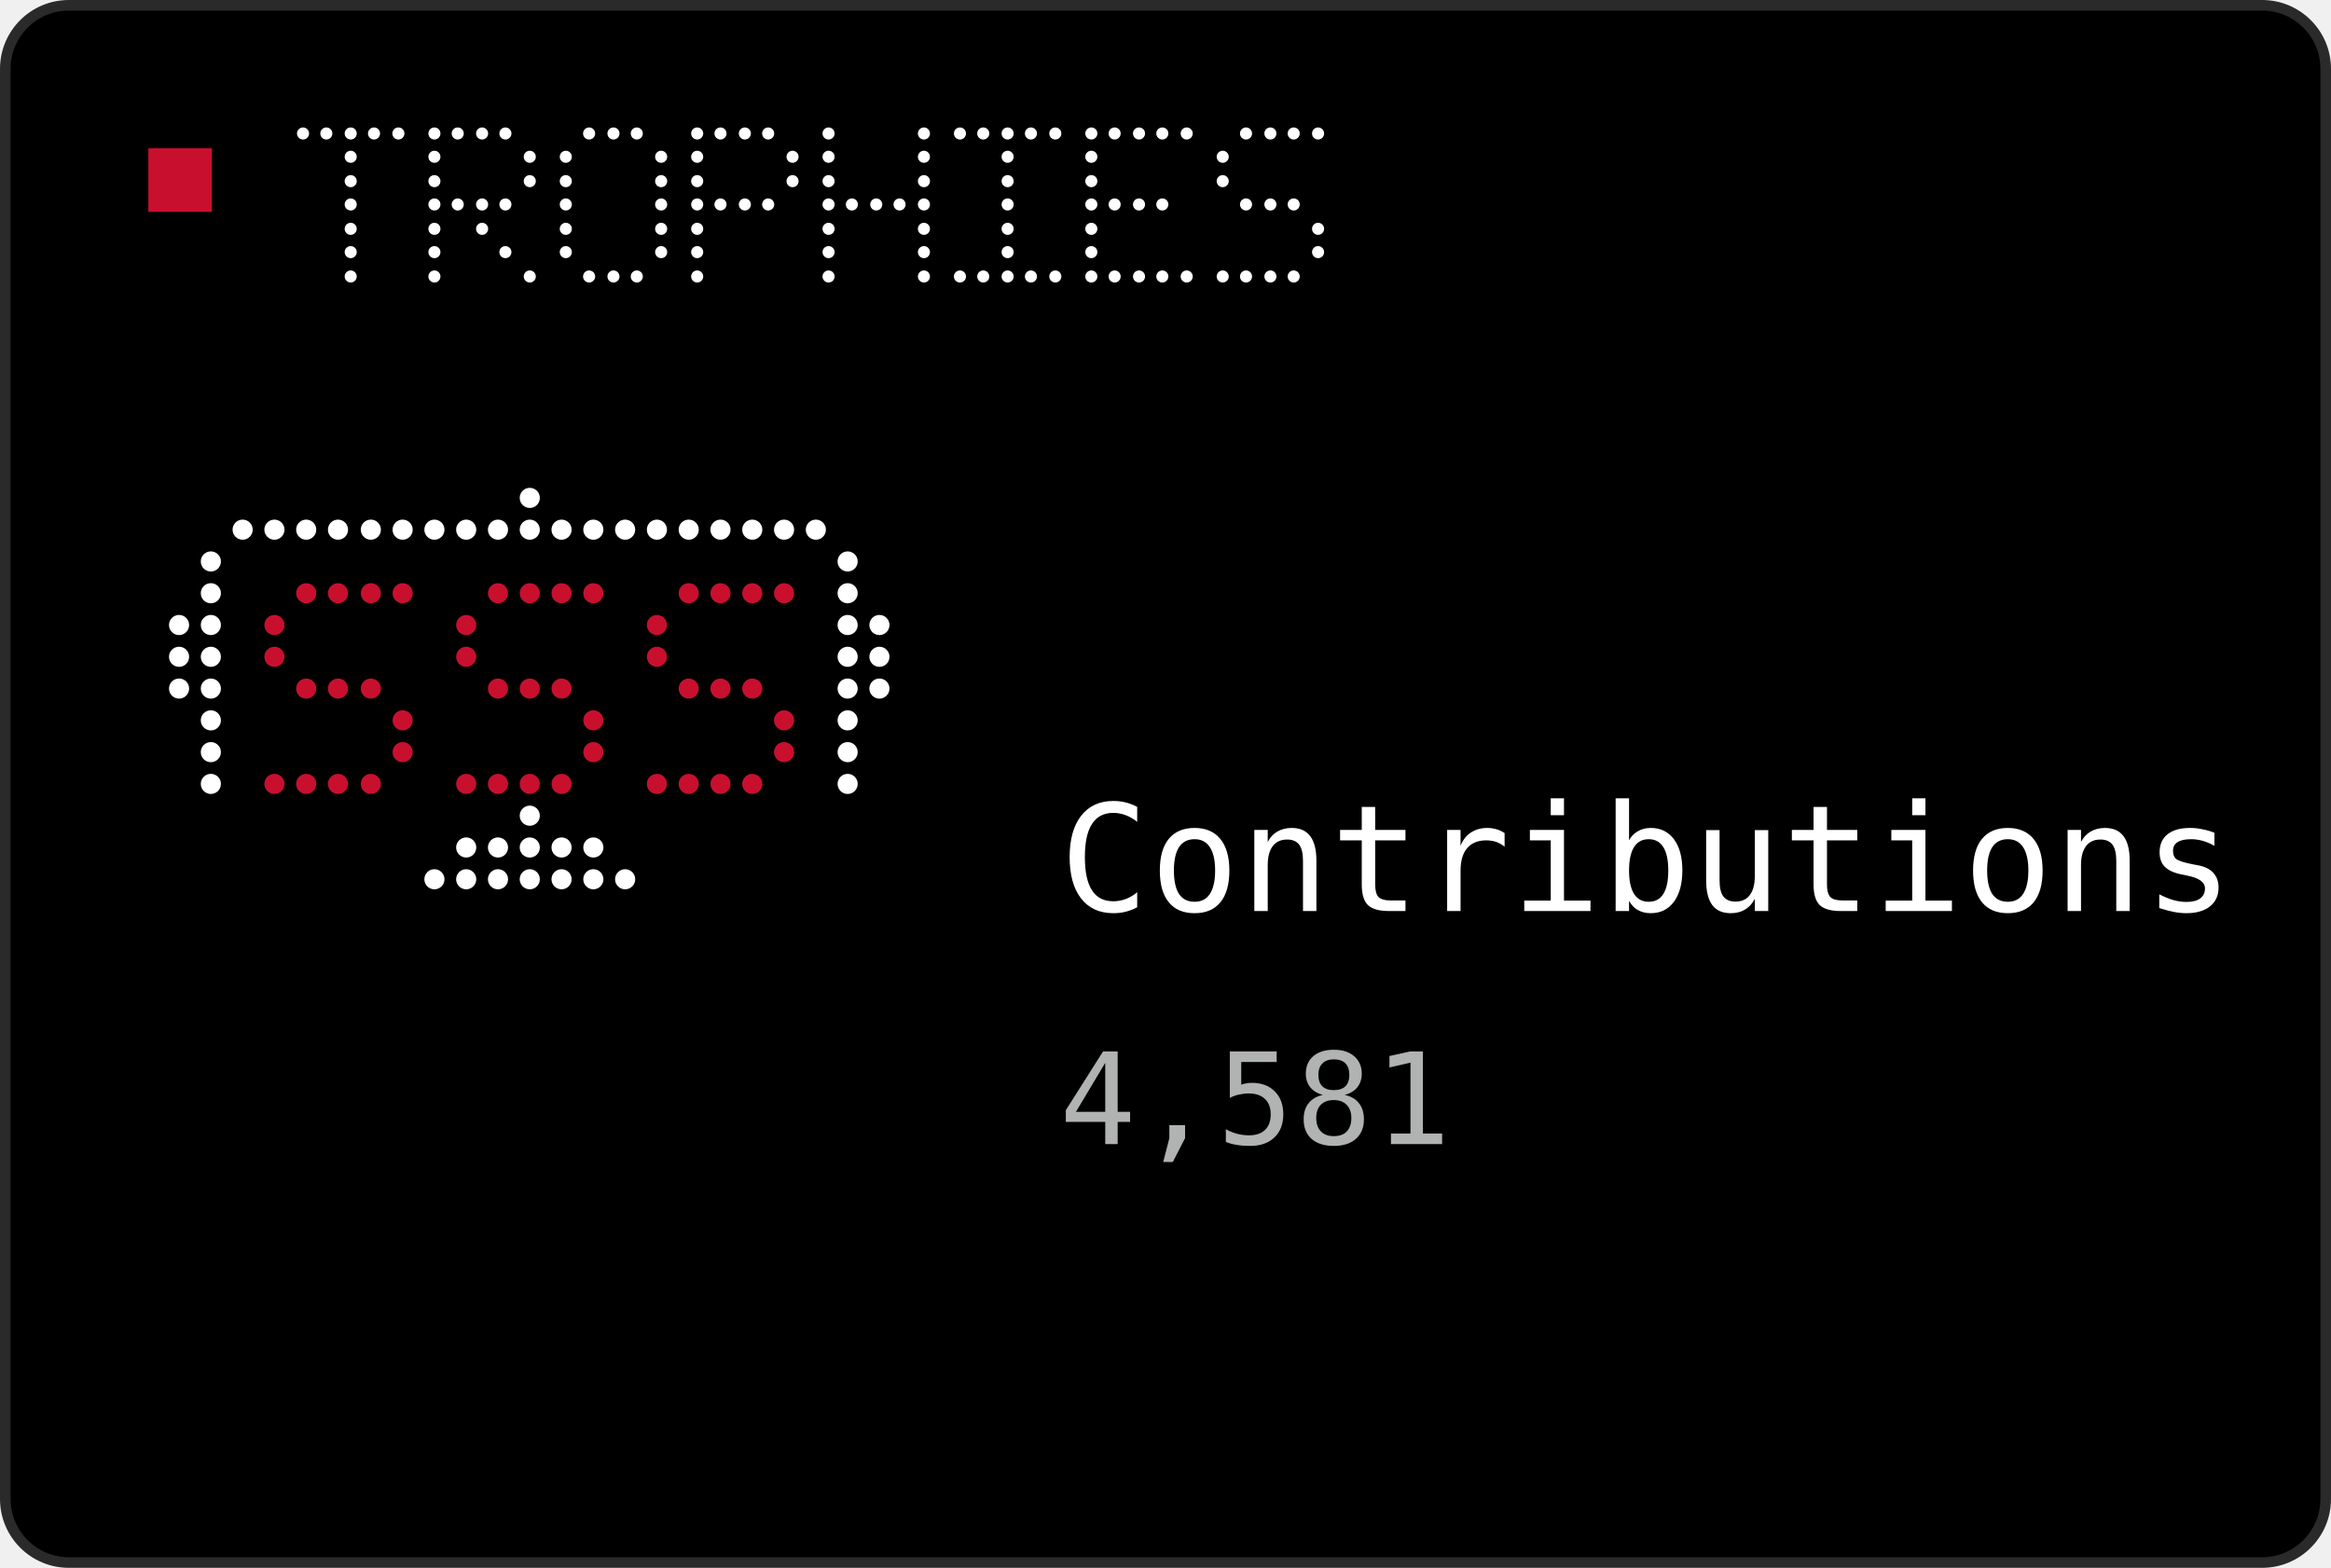
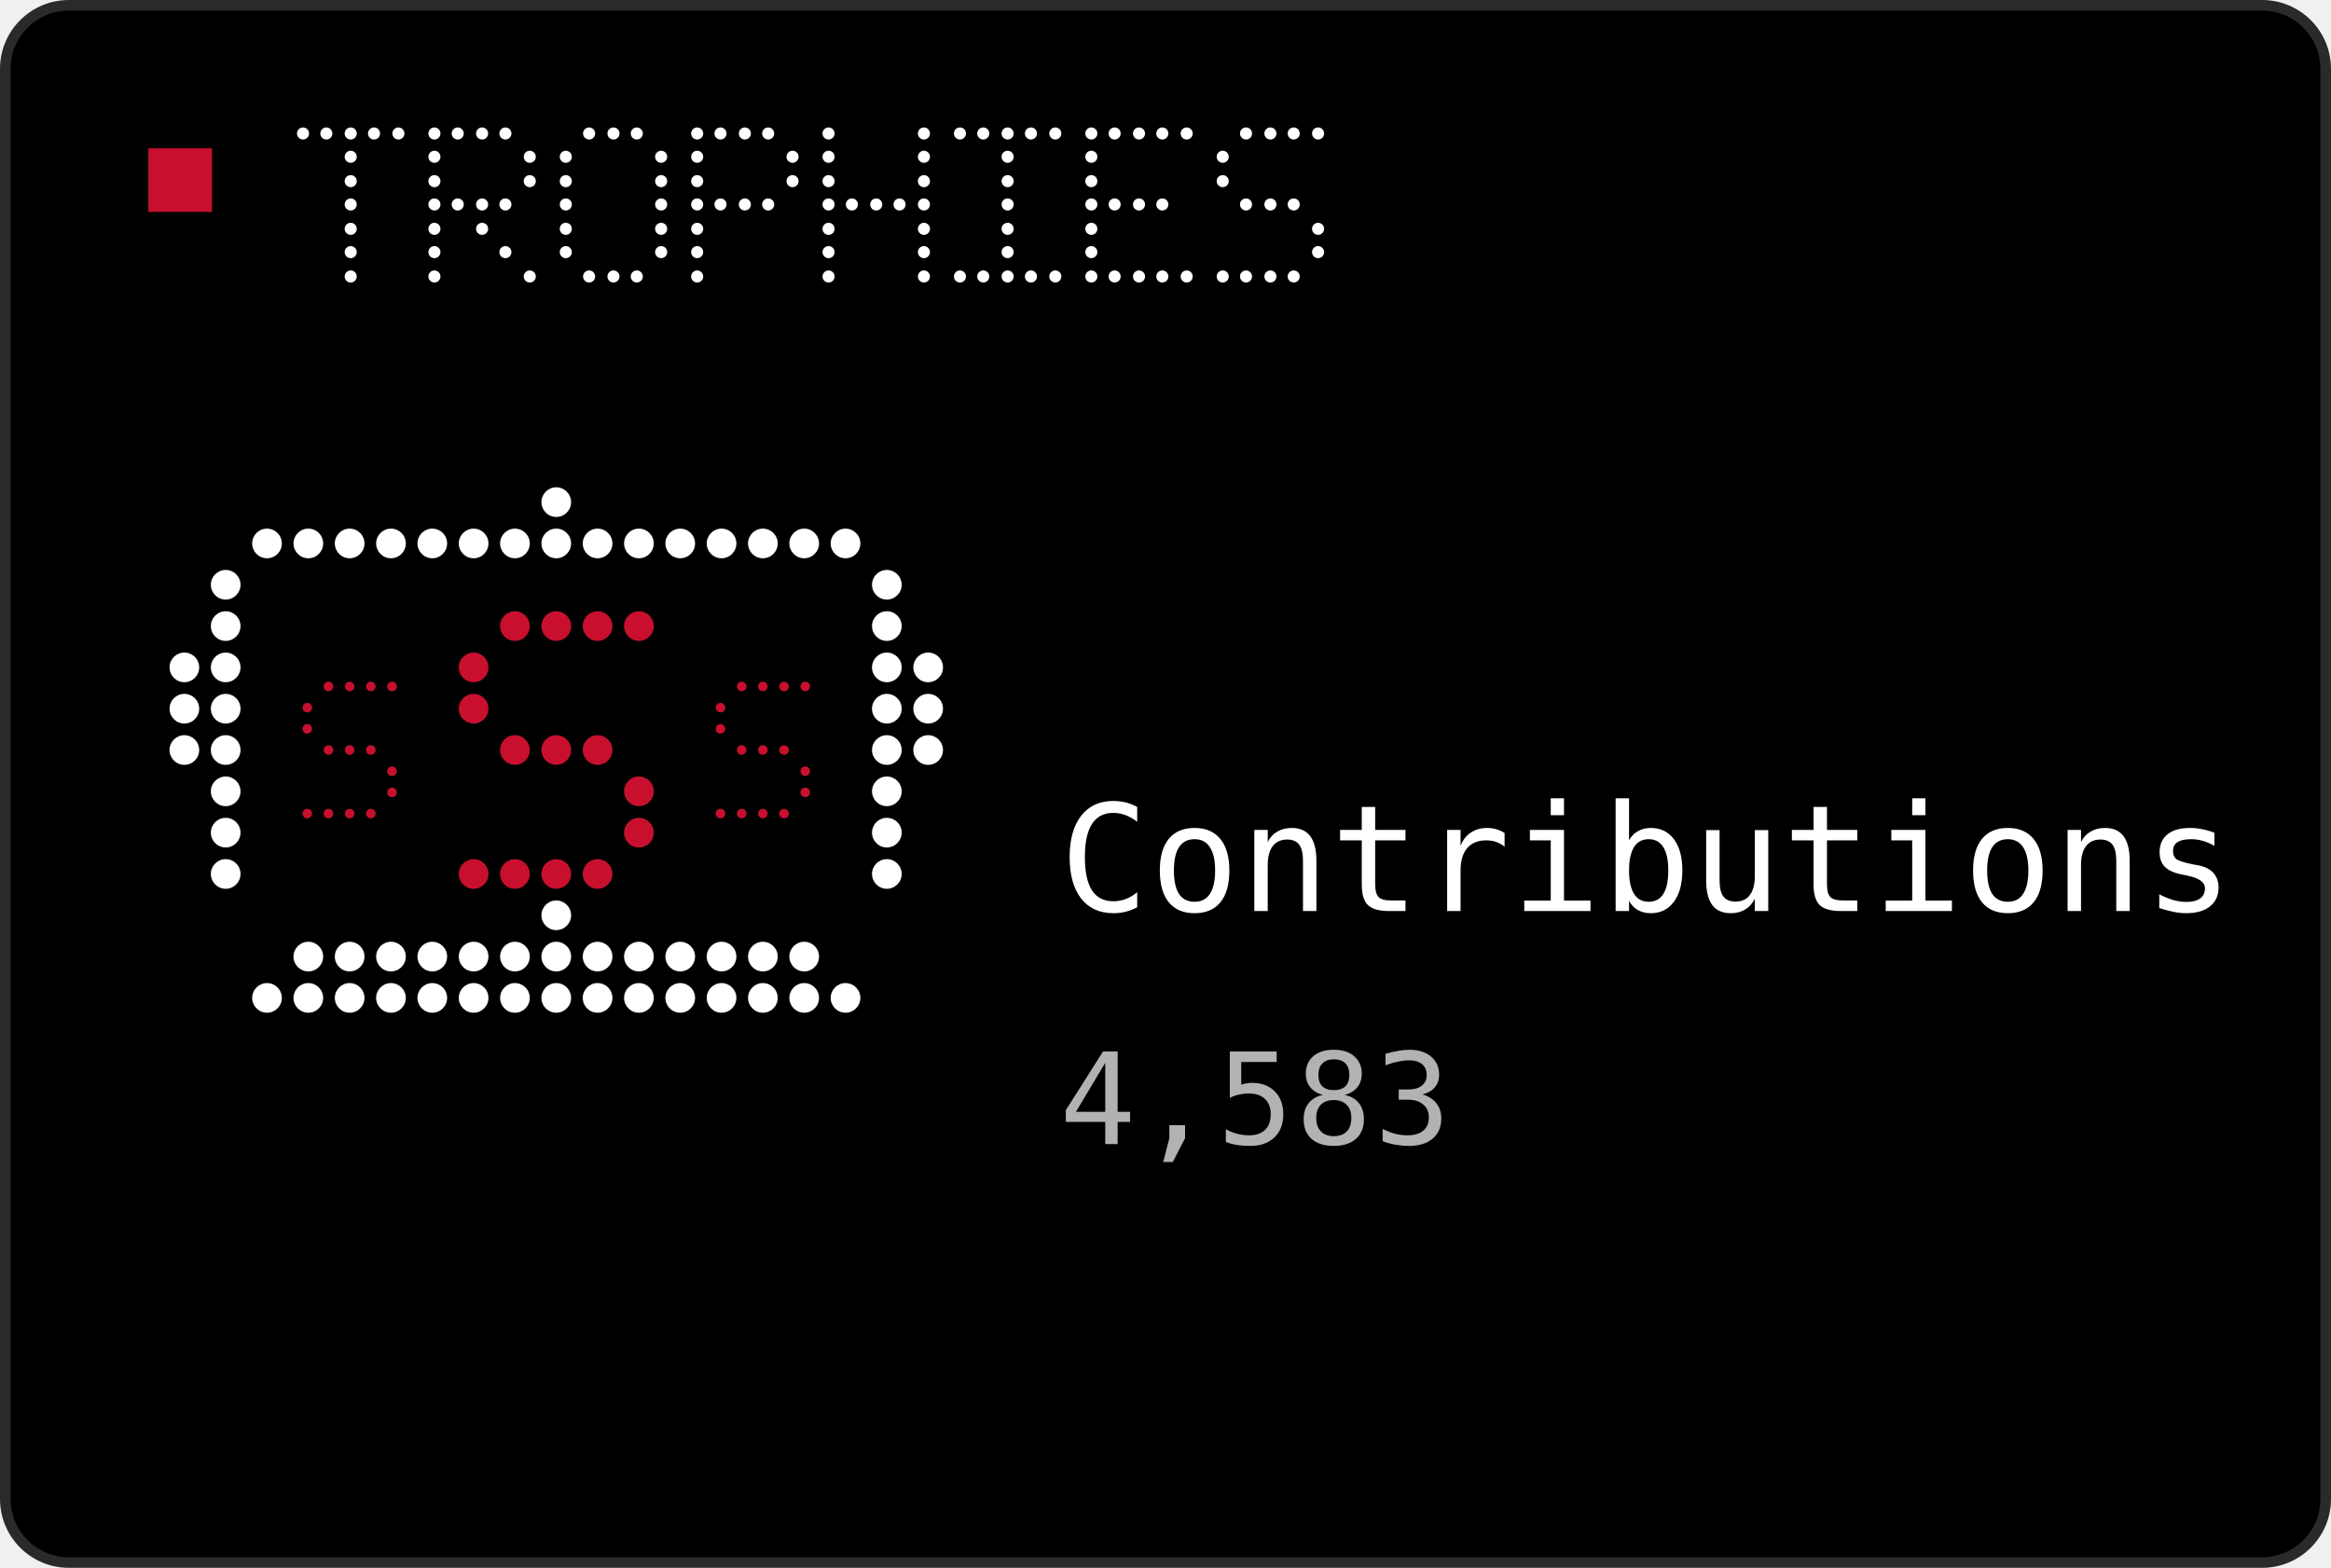
<svg xmlns="http://www.w3.org/2000/svg" width="220" height="148" viewBox="0 0 220 148" role="img">
  <rect x="0.5" y="0.5" width="219" height="147" rx="6" fill="#000000" stroke="#2A2A2A" stroke-width="1" />
  <rect x="14" y="14" width="6" height="6" fill="#C8102E" />
  <circle cx="28.6" cy="12.6" r="0.57" fill="#FFFFFF" />
  <circle cx="30.8" cy="12.6" r="0.57" fill="#FFFFFF" />
  <circle cx="33.1" cy="12.6" r="0.57" fill="#FFFFFF" />
  <circle cx="35.3" cy="12.6" r="0.57" fill="#FFFFFF" />
  <circle cx="37.6" cy="12.6" r="0.57" fill="#FFFFFF" />
  <circle cx="33.1" cy="14.8" r="0.57" fill="#FFFFFF" />
  <circle cx="33.1" cy="17.1" r="0.57" fill="#FFFFFF" />
  <circle cx="33.1" cy="19.3" r="0.57" fill="#FFFFFF" />
  <circle cx="33.1" cy="21.6" r="0.57" fill="#FFFFFF" />
  <circle cx="33.1" cy="23.8" r="0.57" fill="#FFFFFF" />
  <circle cx="33.1" cy="26.1" r="0.57" fill="#FFFFFF" />
  <circle cx="41.0" cy="12.6" r="0.57" fill="#FFFFFF" />
  <circle cx="43.2" cy="12.6" r="0.57" fill="#FFFFFF" />
  <circle cx="45.5" cy="12.6" r="0.57" fill="#FFFFFF" />
  <circle cx="47.7" cy="12.6" r="0.57" fill="#FFFFFF" />
  <circle cx="41.0" cy="14.8" r="0.57" fill="#FFFFFF" />
  <circle cx="50.0" cy="14.8" r="0.57" fill="#FFFFFF" />
  <circle cx="41.0" cy="17.1" r="0.57" fill="#FFFFFF" />
  <circle cx="50.0" cy="17.1" r="0.57" fill="#FFFFFF" />
  <circle cx="41.0" cy="19.3" r="0.57" fill="#FFFFFF" />
  <circle cx="43.2" cy="19.3" r="0.57" fill="#FFFFFF" />
  <circle cx="45.5" cy="19.3" r="0.57" fill="#FFFFFF" />
  <circle cx="47.7" cy="19.3" r="0.57" fill="#FFFFFF" />
  <circle cx="41.0" cy="21.6" r="0.57" fill="#FFFFFF" />
  <circle cx="45.5" cy="21.6" r="0.57" fill="#FFFFFF" />
  <circle cx="41.0" cy="23.8" r="0.57" fill="#FFFFFF" />
  <circle cx="47.7" cy="23.8" r="0.57" fill="#FFFFFF" />
  <circle cx="41.0" cy="26.1" r="0.57" fill="#FFFFFF" />
  <circle cx="50.0" cy="26.1" r="0.57" fill="#FFFFFF" />
  <circle cx="55.6" cy="12.6" r="0.57" fill="#FFFFFF" />
  <circle cx="57.9" cy="12.6" r="0.57" fill="#FFFFFF" />
  <circle cx="60.1" cy="12.6" r="0.57" fill="#FFFFFF" />
  <circle cx="53.4" cy="14.8" r="0.57" fill="#FFFFFF" />
  <circle cx="62.4" cy="14.8" r="0.57" fill="#FFFFFF" />
  <circle cx="53.4" cy="17.1" r="0.57" fill="#FFFFFF" />
  <circle cx="62.4" cy="17.1" r="0.57" fill="#FFFFFF" />
  <circle cx="53.4" cy="19.3" r="0.57" fill="#FFFFFF" />
  <circle cx="62.4" cy="19.3" r="0.57" fill="#FFFFFF" />
  <circle cx="53.4" cy="21.6" r="0.57" fill="#FFFFFF" />
  <circle cx="62.4" cy="21.6" r="0.57" fill="#FFFFFF" />
  <circle cx="53.4" cy="23.8" r="0.57" fill="#FFFFFF" />
  <circle cx="62.4" cy="23.8" r="0.57" fill="#FFFFFF" />
  <circle cx="55.6" cy="26.1" r="0.57" fill="#FFFFFF" />
  <circle cx="57.9" cy="26.1" r="0.57" fill="#FFFFFF" />
  <circle cx="60.1" cy="26.1" r="0.57" fill="#FFFFFF" />
  <circle cx="65.8" cy="12.6" r="0.57" fill="#FFFFFF" />
  <circle cx="68.0" cy="12.6" r="0.57" fill="#FFFFFF" />
  <circle cx="70.3" cy="12.6" r="0.57" fill="#FFFFFF" />
  <circle cx="72.5" cy="12.6" r="0.57" fill="#FFFFFF" />
  <circle cx="65.8" cy="14.8" r="0.57" fill="#FFFFFF" />
  <circle cx="74.8" cy="14.8" r="0.57" fill="#FFFFFF" />
  <circle cx="65.8" cy="17.1" r="0.57" fill="#FFFFFF" />
  <circle cx="74.8" cy="17.1" r="0.57" fill="#FFFFFF" />
  <circle cx="65.8" cy="19.3" r="0.57" fill="#FFFFFF" />
  <circle cx="68.0" cy="19.3" r="0.57" fill="#FFFFFF" />
  <circle cx="70.3" cy="19.3" r="0.57" fill="#FFFFFF" />
  <circle cx="72.5" cy="19.3" r="0.57" fill="#FFFFFF" />
  <circle cx="65.8" cy="21.6" r="0.57" fill="#FFFFFF" />
  <circle cx="65.8" cy="23.8" r="0.57" fill="#FFFFFF" />
  <circle cx="65.8" cy="26.1" r="0.57" fill="#FFFFFF" />
  <circle cx="78.2" cy="12.6" r="0.57" fill="#FFFFFF" />
  <circle cx="87.2" cy="12.6" r="0.57" fill="#FFFFFF" />
  <circle cx="78.2" cy="14.8" r="0.57" fill="#FFFFFF" />
  <circle cx="87.2" cy="14.8" r="0.57" fill="#FFFFFF" />
  <circle cx="78.2" cy="17.1" r="0.57" fill="#FFFFFF" />
  <circle cx="87.2" cy="17.1" r="0.57" fill="#FFFFFF" />
  <circle cx="78.2" cy="19.3" r="0.57" fill="#FFFFFF" />
  <circle cx="80.4" cy="19.3" r="0.57" fill="#FFFFFF" />
  <circle cx="82.7" cy="19.3" r="0.57" fill="#FFFFFF" />
  <circle cx="84.9" cy="19.3" r="0.57" fill="#FFFFFF" />
  <circle cx="87.2" cy="19.3" r="0.57" fill="#FFFFFF" />
  <circle cx="78.2" cy="21.6" r="0.57" fill="#FFFFFF" />
  <circle cx="87.2" cy="21.6" r="0.57" fill="#FFFFFF" />
  <circle cx="78.2" cy="23.8" r="0.57" fill="#FFFFFF" />
  <circle cx="87.2" cy="23.8" r="0.57" fill="#FFFFFF" />
  <circle cx="78.2" cy="26.1" r="0.57" fill="#FFFFFF" />
  <circle cx="87.2" cy="26.1" r="0.57" fill="#FFFFFF" />
  <circle cx="90.6" cy="12.6" r="0.57" fill="#FFFFFF" />
  <circle cx="92.8" cy="12.6" r="0.57" fill="#FFFFFF" />
  <circle cx="95.1" cy="12.6" r="0.57" fill="#FFFFFF" />
  <circle cx="97.3" cy="12.6" r="0.57" fill="#FFFFFF" />
  <circle cx="99.6" cy="12.6" r="0.57" fill="#FFFFFF" />
  <circle cx="95.1" cy="14.8" r="0.57" fill="#FFFFFF" />
  <circle cx="95.1" cy="17.1" r="0.57" fill="#FFFFFF" />
  <circle cx="95.1" cy="19.3" r="0.57" fill="#FFFFFF" />
  <circle cx="95.1" cy="21.6" r="0.57" fill="#FFFFFF" />
  <circle cx="95.1" cy="23.8" r="0.57" fill="#FFFFFF" />
  <circle cx="90.6" cy="26.1" r="0.57" fill="#FFFFFF" />
  <circle cx="92.8" cy="26.1" r="0.57" fill="#FFFFFF" />
  <circle cx="95.1" cy="26.1" r="0.57" fill="#FFFFFF" />
  <circle cx="97.3" cy="26.1" r="0.57" fill="#FFFFFF" />
  <circle cx="99.6" cy="26.1" r="0.57" fill="#FFFFFF" />
  <circle cx="103.0" cy="12.6" r="0.57" fill="#FFFFFF" />
  <circle cx="105.2" cy="12.6" r="0.57" fill="#FFFFFF" />
  <circle cx="107.5" cy="12.6" r="0.57" fill="#FFFFFF" />
  <circle cx="109.7" cy="12.6" r="0.57" fill="#FFFFFF" />
  <circle cx="112.0" cy="12.6" r="0.57" fill="#FFFFFF" />
  <circle cx="103.0" cy="14.8" r="0.57" fill="#FFFFFF" />
  <circle cx="103.0" cy="17.1" r="0.57" fill="#FFFFFF" />
  <circle cx="103.0" cy="19.3" r="0.57" fill="#FFFFFF" />
  <circle cx="105.2" cy="19.3" r="0.57" fill="#FFFFFF" />
  <circle cx="107.5" cy="19.3" r="0.57" fill="#FFFFFF" />
  <circle cx="109.7" cy="19.3" r="0.57" fill="#FFFFFF" />
  <circle cx="103.0" cy="21.6" r="0.57" fill="#FFFFFF" />
  <circle cx="103.0" cy="23.8" r="0.57" fill="#FFFFFF" />
  <circle cx="103.0" cy="26.1" r="0.57" fill="#FFFFFF" />
  <circle cx="105.2" cy="26.1" r="0.57" fill="#FFFFFF" />
  <circle cx="107.5" cy="26.1" r="0.57" fill="#FFFFFF" />
  <circle cx="109.7" cy="26.1" r="0.57" fill="#FFFFFF" />
  <circle cx="112.0" cy="26.1" r="0.57" fill="#FFFFFF" />
  <circle cx="117.6" cy="12.6" r="0.57" fill="#FFFFFF" />
  <circle cx="119.9" cy="12.6" r="0.57" fill="#FFFFFF" />
  <circle cx="122.1" cy="12.6" r="0.57" fill="#FFFFFF" />
  <circle cx="124.4" cy="12.6" r="0.57" fill="#FFFFFF" />
  <circle cx="115.4" cy="14.8" r="0.57" fill="#FFFFFF" />
  <circle cx="115.4" cy="17.1" r="0.57" fill="#FFFFFF" />
  <circle cx="117.6" cy="19.3" r="0.57" fill="#FFFFFF" />
  <circle cx="119.9" cy="19.3" r="0.57" fill="#FFFFFF" />
  <circle cx="122.1" cy="19.3" r="0.57" fill="#FFFFFF" />
  <circle cx="124.4" cy="21.6" r="0.57" fill="#FFFFFF" />
  <circle cx="124.4" cy="23.8" r="0.57" fill="#FFFFFF" />
  <circle cx="115.4" cy="26.1" r="0.57" fill="#FFFFFF" />
  <circle cx="117.6" cy="26.1" r="0.57" fill="#FFFFFF" />
  <circle cx="119.9" cy="26.1" r="0.57" fill="#FFFFFF" />
  <circle cx="122.1" cy="26.1" r="0.57" fill="#FFFFFF" />
-   <circle cx="50.0" cy="47.0" r="0.95" fill="#FFFFFF" />
-   <circle cx="22.9" cy="50.0" r="0.95" fill="#FFFFFF" />
-   <circle cx="25.9" cy="50.0" r="0.95" fill="#FFFFFF" />
-   <circle cx="28.9" cy="50.0" r="0.95" fill="#FFFFFF" />
-   <circle cx="31.9" cy="50.0" r="0.95" fill="#FFFFFF" />
-   <circle cx="35.0" cy="50.0" r="0.95" fill="#FFFFFF" />
-   <circle cx="38.0" cy="50.0" r="0.95" fill="#FFFFFF" />
-   <circle cx="41.0" cy="50.0" r="0.95" fill="#FFFFFF" />
-   <circle cx="44.0" cy="50.0" r="0.95" fill="#FFFFFF" />
-   <circle cx="47.0" cy="50.0" r="0.95" fill="#FFFFFF" />
-   <circle cx="50.0" cy="50.0" r="0.95" fill="#FFFFFF" />
-   <circle cx="53.0" cy="50.0" r="0.95" fill="#FFFFFF" />
-   <circle cx="56.0" cy="50.0" r="0.95" fill="#FFFFFF" />
-   <circle cx="59.0" cy="50.0" r="0.95" fill="#FFFFFF" />
-   <circle cx="62.0" cy="50.0" r="0.95" fill="#FFFFFF" />
-   <circle cx="65.0" cy="50.0" r="0.95" fill="#FFFFFF" />
-   <circle cx="68.0" cy="50.0" r="0.95" fill="#FFFFFF" />
-   <circle cx="71.0" cy="50.0" r="0.95" fill="#FFFFFF" />
-   <circle cx="74.0" cy="50.0" r="0.95" fill="#FFFFFF" />
-   <circle cx="77.0" cy="50.0" r="0.95" fill="#FFFFFF" />
-   <circle cx="19.9" cy="53.0" r="0.95" fill="#FFFFFF" />
-   <circle cx="80.0" cy="53.0" r="0.95" fill="#FFFFFF" />
-   <circle cx="19.9" cy="56.0" r="0.95" fill="#FFFFFF" />
-   <circle cx="80.0" cy="56.0" r="0.95" fill="#FFFFFF" />
-   <circle cx="19.9" cy="59.0" r="0.95" fill="#FFFFFF" />
-   <circle cx="80.0" cy="59.0" r="0.95" fill="#FFFFFF" />
-   <circle cx="19.9" cy="62.0" r="0.95" fill="#FFFFFF" />
-   <circle cx="80.0" cy="62.0" r="0.95" fill="#FFFFFF" />
-   <circle cx="19.9" cy="65.0" r="0.95" fill="#FFFFFF" />
-   <circle cx="80.0" cy="65.0" r="0.95" fill="#FFFFFF" />
-   <circle cx="19.9" cy="68.0" r="0.95" fill="#FFFFFF" />
-   <circle cx="80.0" cy="68.0" r="0.95" fill="#FFFFFF" />
-   <circle cx="19.9" cy="71.0" r="0.95" fill="#FFFFFF" />
-   <circle cx="80.0" cy="71.0" r="0.95" fill="#FFFFFF" />
-   <circle cx="19.9" cy="74.0" r="0.95" fill="#FFFFFF" />
-   <circle cx="80.0" cy="74.0" r="0.95" fill="#FFFFFF" />
-   <circle cx="16.9" cy="59.0" r="0.95" fill="#FFFFFF" />
-   <circle cx="83.0" cy="59.0" r="0.95" fill="#FFFFFF" />
-   <circle cx="16.9" cy="62.0" r="0.95" fill="#FFFFFF" />
-   <circle cx="83.0" cy="62.0" r="0.95" fill="#FFFFFF" />
-   <circle cx="16.9" cy="65.0" r="0.95" fill="#FFFFFF" />
-   <circle cx="83.0" cy="65.0" r="0.95" fill="#FFFFFF" />
-   <circle cx="50.0" cy="77.0" r="0.95" fill="#FFFFFF" />
-   <circle cx="44.0" cy="80.0" r="0.95" fill="#FFFFFF" />
-   <circle cx="47.0" cy="80.0" r="0.95" fill="#FFFFFF" />
-   <circle cx="50.0" cy="80.0" r="0.95" fill="#FFFFFF" />
-   <circle cx="53.0" cy="80.0" r="0.95" fill="#FFFFFF" />
-   <circle cx="56.0" cy="80.0" r="0.95" fill="#FFFFFF" />
-   <circle cx="41.0" cy="83.0" r="0.95" fill="#FFFFFF" />
-   <circle cx="44.0" cy="83.0" r="0.95" fill="#FFFFFF" />
-   <circle cx="47.0" cy="83.0" r="0.95" fill="#FFFFFF" />
-   <circle cx="50.0" cy="83.0" r="0.95" fill="#FFFFFF" />
-   <circle cx="53.0" cy="83.0" r="0.95" fill="#FFFFFF" />
-   <circle cx="56.0" cy="83.0" r="0.95" fill="#FFFFFF" />
-   <circle cx="59.0" cy="83.0" r="0.95" fill="#FFFFFF" />
-   <circle cx="28.9" cy="56.0" r="0.95" fill="#C8102E" />
-   <circle cx="31.9" cy="56.0" r="0.95" fill="#C8102E" />
-   <circle cx="35.0" cy="56.0" r="0.95" fill="#C8102E" />
-   <circle cx="38.0" cy="56.0" r="0.95" fill="#C8102E" />
-   <circle cx="25.9" cy="59.0" r="0.95" fill="#C8102E" />
-   <circle cx="25.9" cy="62.0" r="0.95" fill="#C8102E" />
-   <circle cx="28.9" cy="65.0" r="0.95" fill="#C8102E" />
-   <circle cx="31.9" cy="65.0" r="0.95" fill="#C8102E" />
-   <circle cx="35.0" cy="65.0" r="0.95" fill="#C8102E" />
-   <circle cx="38.0" cy="68.0" r="0.95" fill="#C8102E" />
-   <circle cx="38.0" cy="71.0" r="0.95" fill="#C8102E" />
-   <circle cx="25.9" cy="74.0" r="0.95" fill="#C8102E" />
-   <circle cx="28.9" cy="74.0" r="0.95" fill="#C8102E" />
-   <circle cx="31.9" cy="74.0" r="0.95" fill="#C8102E" />
-   <circle cx="35.0" cy="74.0" r="0.95" fill="#C8102E" />
-   <circle cx="47.0" cy="56.0" r="0.95" fill="#C8102E" />
-   <circle cx="50.0" cy="56.0" r="0.95" fill="#C8102E" />
-   <circle cx="53.0" cy="56.0" r="0.95" fill="#C8102E" />
-   <circle cx="56.0" cy="56.0" r="0.95" fill="#C8102E" />
-   <circle cx="44.0" cy="59.0" r="0.95" fill="#C8102E" />
-   <circle cx="44.0" cy="62.0" r="0.95" fill="#C8102E" />
-   <circle cx="47.0" cy="65.0" r="0.95" fill="#C8102E" />
-   <circle cx="50.0" cy="65.0" r="0.95" fill="#C8102E" />
-   <circle cx="53.0" cy="65.0" r="0.95" fill="#C8102E" />
-   <circle cx="56.0" cy="68.0" r="0.95" fill="#C8102E" />
-   <circle cx="56.0" cy="71.0" r="0.95" fill="#C8102E" />
-   <circle cx="44.0" cy="74.0" r="0.95" fill="#C8102E" />
-   <circle cx="47.0" cy="74.0" r="0.95" fill="#C8102E" />
-   <circle cx="50.0" cy="74.0" r="0.95" fill="#C8102E" />
-   <circle cx="53.0" cy="74.0" r="0.95" fill="#C8102E" />
-   <circle cx="65.0" cy="56.0" r="0.95" fill="#C8102E" />
-   <circle cx="68.0" cy="56.0" r="0.95" fill="#C8102E" />
-   <circle cx="71.0" cy="56.0" r="0.95" fill="#C8102E" />
-   <circle cx="74.0" cy="56.0" r="0.95" fill="#C8102E" />
-   <circle cx="62.0" cy="59.0" r="0.95" fill="#C8102E" />
-   <circle cx="62.0" cy="62.0" r="0.95" fill="#C8102E" />
-   <circle cx="65.0" cy="65.0" r="0.95" fill="#C8102E" />
-   <circle cx="68.0" cy="65.0" r="0.95" fill="#C8102E" />
-   <circle cx="71.0" cy="65.0" r="0.95" fill="#C8102E" />
-   <circle cx="74.0" cy="68.0" r="0.95" fill="#C8102E" />
-   <circle cx="74.0" cy="71.0" r="0.95" fill="#C8102E" />
-   <circle cx="62.0" cy="74.0" r="0.95" fill="#C8102E" />
-   <circle cx="65.0" cy="74.0" r="0.95" fill="#C8102E" />
-   <circle cx="68.0" cy="74.0" r="0.95" fill="#C8102E" />
-   <circle cx="71.0" cy="74.0" r="0.95" fill="#C8102E" />
+   <circle cx="52.5" cy="47.4" r="1.40" fill="#FFFFFF" />
+   <circle cx="25.2" cy="51.3" r="1.40" fill="#FFFFFF" />
+   <circle cx="29.1" cy="51.3" r="1.40" fill="#FFFFFF" />
+   <circle cx="33.0" cy="51.3" r="1.40" fill="#FFFFFF" />
+   <circle cx="36.9" cy="51.3" r="1.40" fill="#FFFFFF" />
+   <circle cx="40.8" cy="51.3" r="1.40" fill="#FFFFFF" />
+   <circle cx="44.7" cy="51.3" r="1.40" fill="#FFFFFF" />
+   <circle cx="48.6" cy="51.3" r="1.40" fill="#FFFFFF" />
+   <circle cx="52.5" cy="51.3" r="1.40" fill="#FFFFFF" />
+   <circle cx="56.4" cy="51.3" r="1.40" fill="#FFFFFF" />
+   <circle cx="60.3" cy="51.3" r="1.40" fill="#FFFFFF" />
+   <circle cx="64.2" cy="51.3" r="1.40" fill="#FFFFFF" />
+   <circle cx="68.1" cy="51.3" r="1.40" fill="#FFFFFF" />
+   <circle cx="72.0" cy="51.3" r="1.40" fill="#FFFFFF" />
+   <circle cx="75.9" cy="51.3" r="1.40" fill="#FFFFFF" />
+   <circle cx="79.8" cy="51.3" r="1.40" fill="#FFFFFF" />
+   <circle cx="21.3" cy="55.2" r="1.40" fill="#FFFFFF" />
+   <circle cx="83.7" cy="55.2" r="1.40" fill="#FFFFFF" />
+   <circle cx="21.3" cy="59.1" r="1.40" fill="#FFFFFF" />
+   <circle cx="83.7" cy="59.1" r="1.40" fill="#FFFFFF" />
+   <circle cx="21.3" cy="63.0" r="1.40" fill="#FFFFFF" />
+   <circle cx="83.7" cy="63.0" r="1.40" fill="#FFFFFF" />
+   <circle cx="21.3" cy="66.9" r="1.40" fill="#FFFFFF" />
+   <circle cx="83.7" cy="66.9" r="1.40" fill="#FFFFFF" />
+   <circle cx="21.3" cy="70.8" r="1.40" fill="#FFFFFF" />
+   <circle cx="83.7" cy="70.8" r="1.40" fill="#FFFFFF" />
+   <circle cx="21.3" cy="74.7" r="1.40" fill="#FFFFFF" />
+   <circle cx="83.7" cy="74.7" r="1.40" fill="#FFFFFF" />
+   <circle cx="21.3" cy="78.6" r="1.40" fill="#FFFFFF" />
+   <circle cx="83.7" cy="78.6" r="1.40" fill="#FFFFFF" />
+   <circle cx="21.3" cy="82.5" r="1.40" fill="#FFFFFF" />
+   <circle cx="83.7" cy="82.5" r="1.40" fill="#FFFFFF" />
+   <circle cx="17.4" cy="63.0" r="1.40" fill="#FFFFFF" />
+   <circle cx="87.6" cy="63.0" r="1.40" fill="#FFFFFF" />
+   <circle cx="17.4" cy="66.9" r="1.40" fill="#FFFFFF" />
+   <circle cx="87.6" cy="66.9" r="1.40" fill="#FFFFFF" />
+   <circle cx="17.4" cy="70.8" r="1.40" fill="#FFFFFF" />
+   <circle cx="87.6" cy="70.8" r="1.40" fill="#FFFFFF" />
+   <circle cx="52.5" cy="86.4" r="1.40" fill="#FFFFFF" />
+   <circle cx="29.1" cy="90.3" r="1.40" fill="#FFFFFF" />
+   <circle cx="33.0" cy="90.3" r="1.40" fill="#FFFFFF" />
+   <circle cx="36.9" cy="90.3" r="1.40" fill="#FFFFFF" />
+   <circle cx="40.8" cy="90.3" r="1.40" fill="#FFFFFF" />
+   <circle cx="44.7" cy="90.3" r="1.40" fill="#FFFFFF" />
+   <circle cx="48.6" cy="90.3" r="1.40" fill="#FFFFFF" />
+   <circle cx="52.5" cy="90.3" r="1.40" fill="#FFFFFF" />
+   <circle cx="56.4" cy="90.3" r="1.40" fill="#FFFFFF" />
+   <circle cx="60.3" cy="90.3" r="1.40" fill="#FFFFFF" />
+   <circle cx="64.2" cy="90.3" r="1.40" fill="#FFFFFF" />
+   <circle cx="68.1" cy="90.3" r="1.40" fill="#FFFFFF" />
+   <circle cx="72.0" cy="90.3" r="1.40" fill="#FFFFFF" />
+   <circle cx="75.9" cy="90.3" r="1.40" fill="#FFFFFF" />
+   <circle cx="25.2" cy="94.2" r="1.40" fill="#FFFFFF" />
+   <circle cx="29.1" cy="94.2" r="1.40" fill="#FFFFFF" />
+   <circle cx="33.0" cy="94.2" r="1.40" fill="#FFFFFF" />
+   <circle cx="36.9" cy="94.2" r="1.40" fill="#FFFFFF" />
+   <circle cx="40.8" cy="94.2" r="1.40" fill="#FFFFFF" />
+   <circle cx="44.7" cy="94.2" r="1.40" fill="#FFFFFF" />
+   <circle cx="48.6" cy="94.2" r="1.40" fill="#FFFFFF" />
+   <circle cx="52.5" cy="94.2" r="1.40" fill="#FFFFFF" />
+   <circle cx="56.4" cy="94.2" r="1.40" fill="#FFFFFF" />
+   <circle cx="60.3" cy="94.2" r="1.40" fill="#FFFFFF" />
+   <circle cx="64.2" cy="94.2" r="1.40" fill="#FFFFFF" />
+   <circle cx="68.1" cy="94.2" r="1.40" fill="#FFFFFF" />
+   <circle cx="72.0" cy="94.2" r="1.40" fill="#FFFFFF" />
+   <circle cx="75.9" cy="94.2" r="1.40" fill="#FFFFFF" />
+   <circle cx="79.8" cy="94.2" r="1.40" fill="#FFFFFF" />
+   <circle cx="48.6" cy="59.1" r="1.40" fill="#C8102E" />
+   <circle cx="52.5" cy="59.1" r="1.40" fill="#C8102E" />
+   <circle cx="56.4" cy="59.1" r="1.40" fill="#C8102E" />
+   <circle cx="60.3" cy="59.1" r="1.40" fill="#C8102E" />
+   <circle cx="44.7" cy="63.0" r="1.40" fill="#C8102E" />
+   <circle cx="44.7" cy="66.9" r="1.40" fill="#C8102E" />
+   <circle cx="48.6" cy="70.8" r="1.40" fill="#C8102E" />
+   <circle cx="52.5" cy="70.8" r="1.40" fill="#C8102E" />
+   <circle cx="56.4" cy="70.8" r="1.40" fill="#C8102E" />
+   <circle cx="60.3" cy="74.7" r="1.40" fill="#C8102E" />
+   <circle cx="60.3" cy="78.6" r="1.40" fill="#C8102E" />
+   <circle cx="44.7" cy="82.5" r="1.40" fill="#C8102E" />
+   <circle cx="48.6" cy="82.5" r="1.40" fill="#C8102E" />
+   <circle cx="52.5" cy="82.5" r="1.40" fill="#C8102E" />
+   <circle cx="56.4" cy="82.5" r="1.40" fill="#C8102E" />
+   <circle cx="31.0" cy="64.8" r="0.45" fill="#C8102E" />
+   <circle cx="33.0" cy="64.8" r="0.45" fill="#C8102E" />
+   <circle cx="35.0" cy="64.8" r="0.45" fill="#C8102E" />
+   <circle cx="37.0" cy="64.8" r="0.45" fill="#C8102E" />
+   <circle cx="29.0" cy="66.8" r="0.45" fill="#C8102E" />
+   <circle cx="29.0" cy="68.8" r="0.45" fill="#C8102E" />
+   <circle cx="31.0" cy="70.8" r="0.45" fill="#C8102E" />
+   <circle cx="33.0" cy="70.8" r="0.45" fill="#C8102E" />
+   <circle cx="35.0" cy="70.8" r="0.45" fill="#C8102E" />
+   <circle cx="37.0" cy="72.8" r="0.45" fill="#C8102E" />
+   <circle cx="37.0" cy="74.8" r="0.45" fill="#C8102E" />
+   <circle cx="29.0" cy="76.8" r="0.45" fill="#C8102E" />
+   <circle cx="31.0" cy="76.8" r="0.45" fill="#C8102E" />
+   <circle cx="33.0" cy="76.8" r="0.45" fill="#C8102E" />
+   <circle cx="35.0" cy="76.8" r="0.45" fill="#C8102E" />
+   <circle cx="70.0" cy="64.8" r="0.45" fill="#C8102E" />
+   <circle cx="72.0" cy="64.8" r="0.45" fill="#C8102E" />
+   <circle cx="74.0" cy="64.8" r="0.45" fill="#C8102E" />
+   <circle cx="76.0" cy="64.8" r="0.45" fill="#C8102E" />
+   <circle cx="68.0" cy="66.8" r="0.45" fill="#C8102E" />
+   <circle cx="68.0" cy="68.8" r="0.45" fill="#C8102E" />
+   <circle cx="70.0" cy="70.8" r="0.45" fill="#C8102E" />
+   <circle cx="72.0" cy="70.8" r="0.45" fill="#C8102E" />
+   <circle cx="74.0" cy="70.8" r="0.45" fill="#C8102E" />
+   <circle cx="76.0" cy="72.8" r="0.45" fill="#C8102E" />
+   <circle cx="76.0" cy="74.8" r="0.45" fill="#C8102E" />
+   <circle cx="68.0" cy="76.8" r="0.45" fill="#C8102E" />
+   <circle cx="70.0" cy="76.8" r="0.45" fill="#C8102E" />
+   <circle cx="72.0" cy="76.8" r="0.45" fill="#C8102E" />
+   <circle cx="74.0" cy="76.8" r="0.45" fill="#C8102E" />
  <text x="100" y="86" fill="#FFFFFF" font-family="ui-monospace, Geist Mono, monospace" font-size="14" letter-spacing="0.1" dominant-baseline="auto">Contributions</text>
-   <text x="100" y="108" fill="#B1B3B3" font-family="ui-monospace, Geist Mono, monospace" font-size="12" letter-spacing="0.2" dominant-baseline="auto">4,581</text>
+   <text x="100" y="108" fill="#B1B3B3" font-family="ui-monospace, Geist Mono, monospace" font-size="12" letter-spacing="0.2" dominant-baseline="auto">4,583</text>
</svg>
